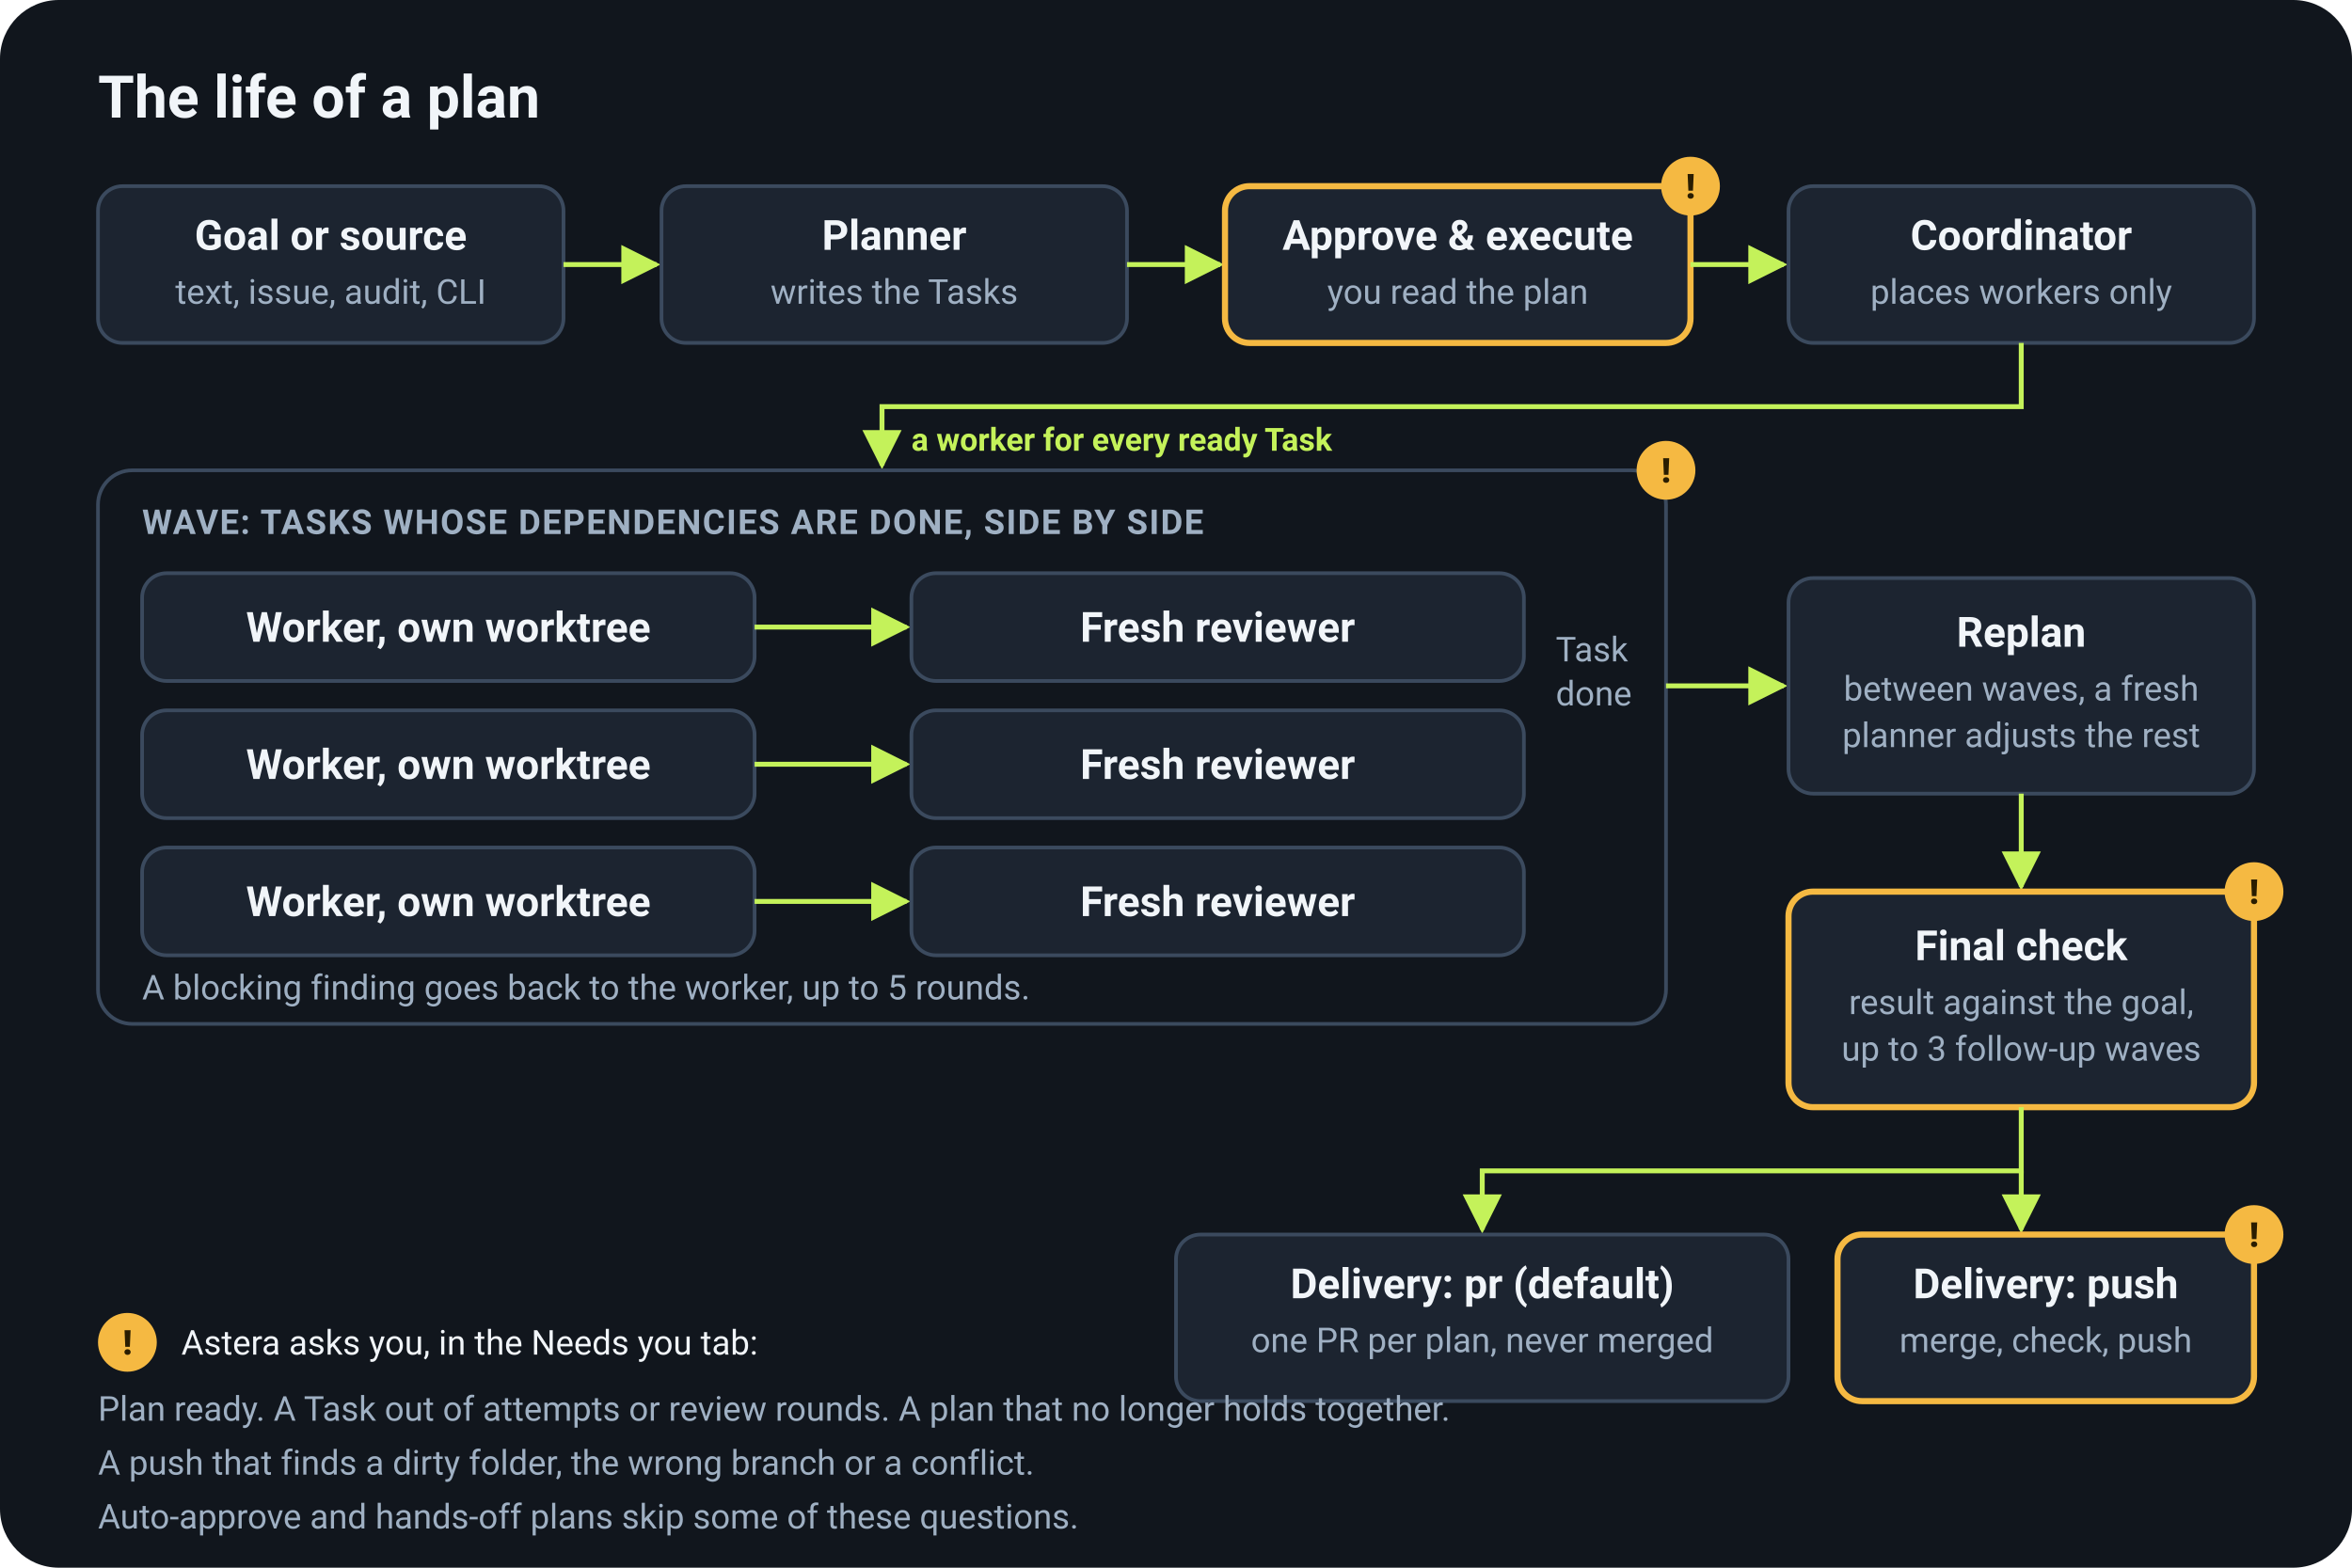
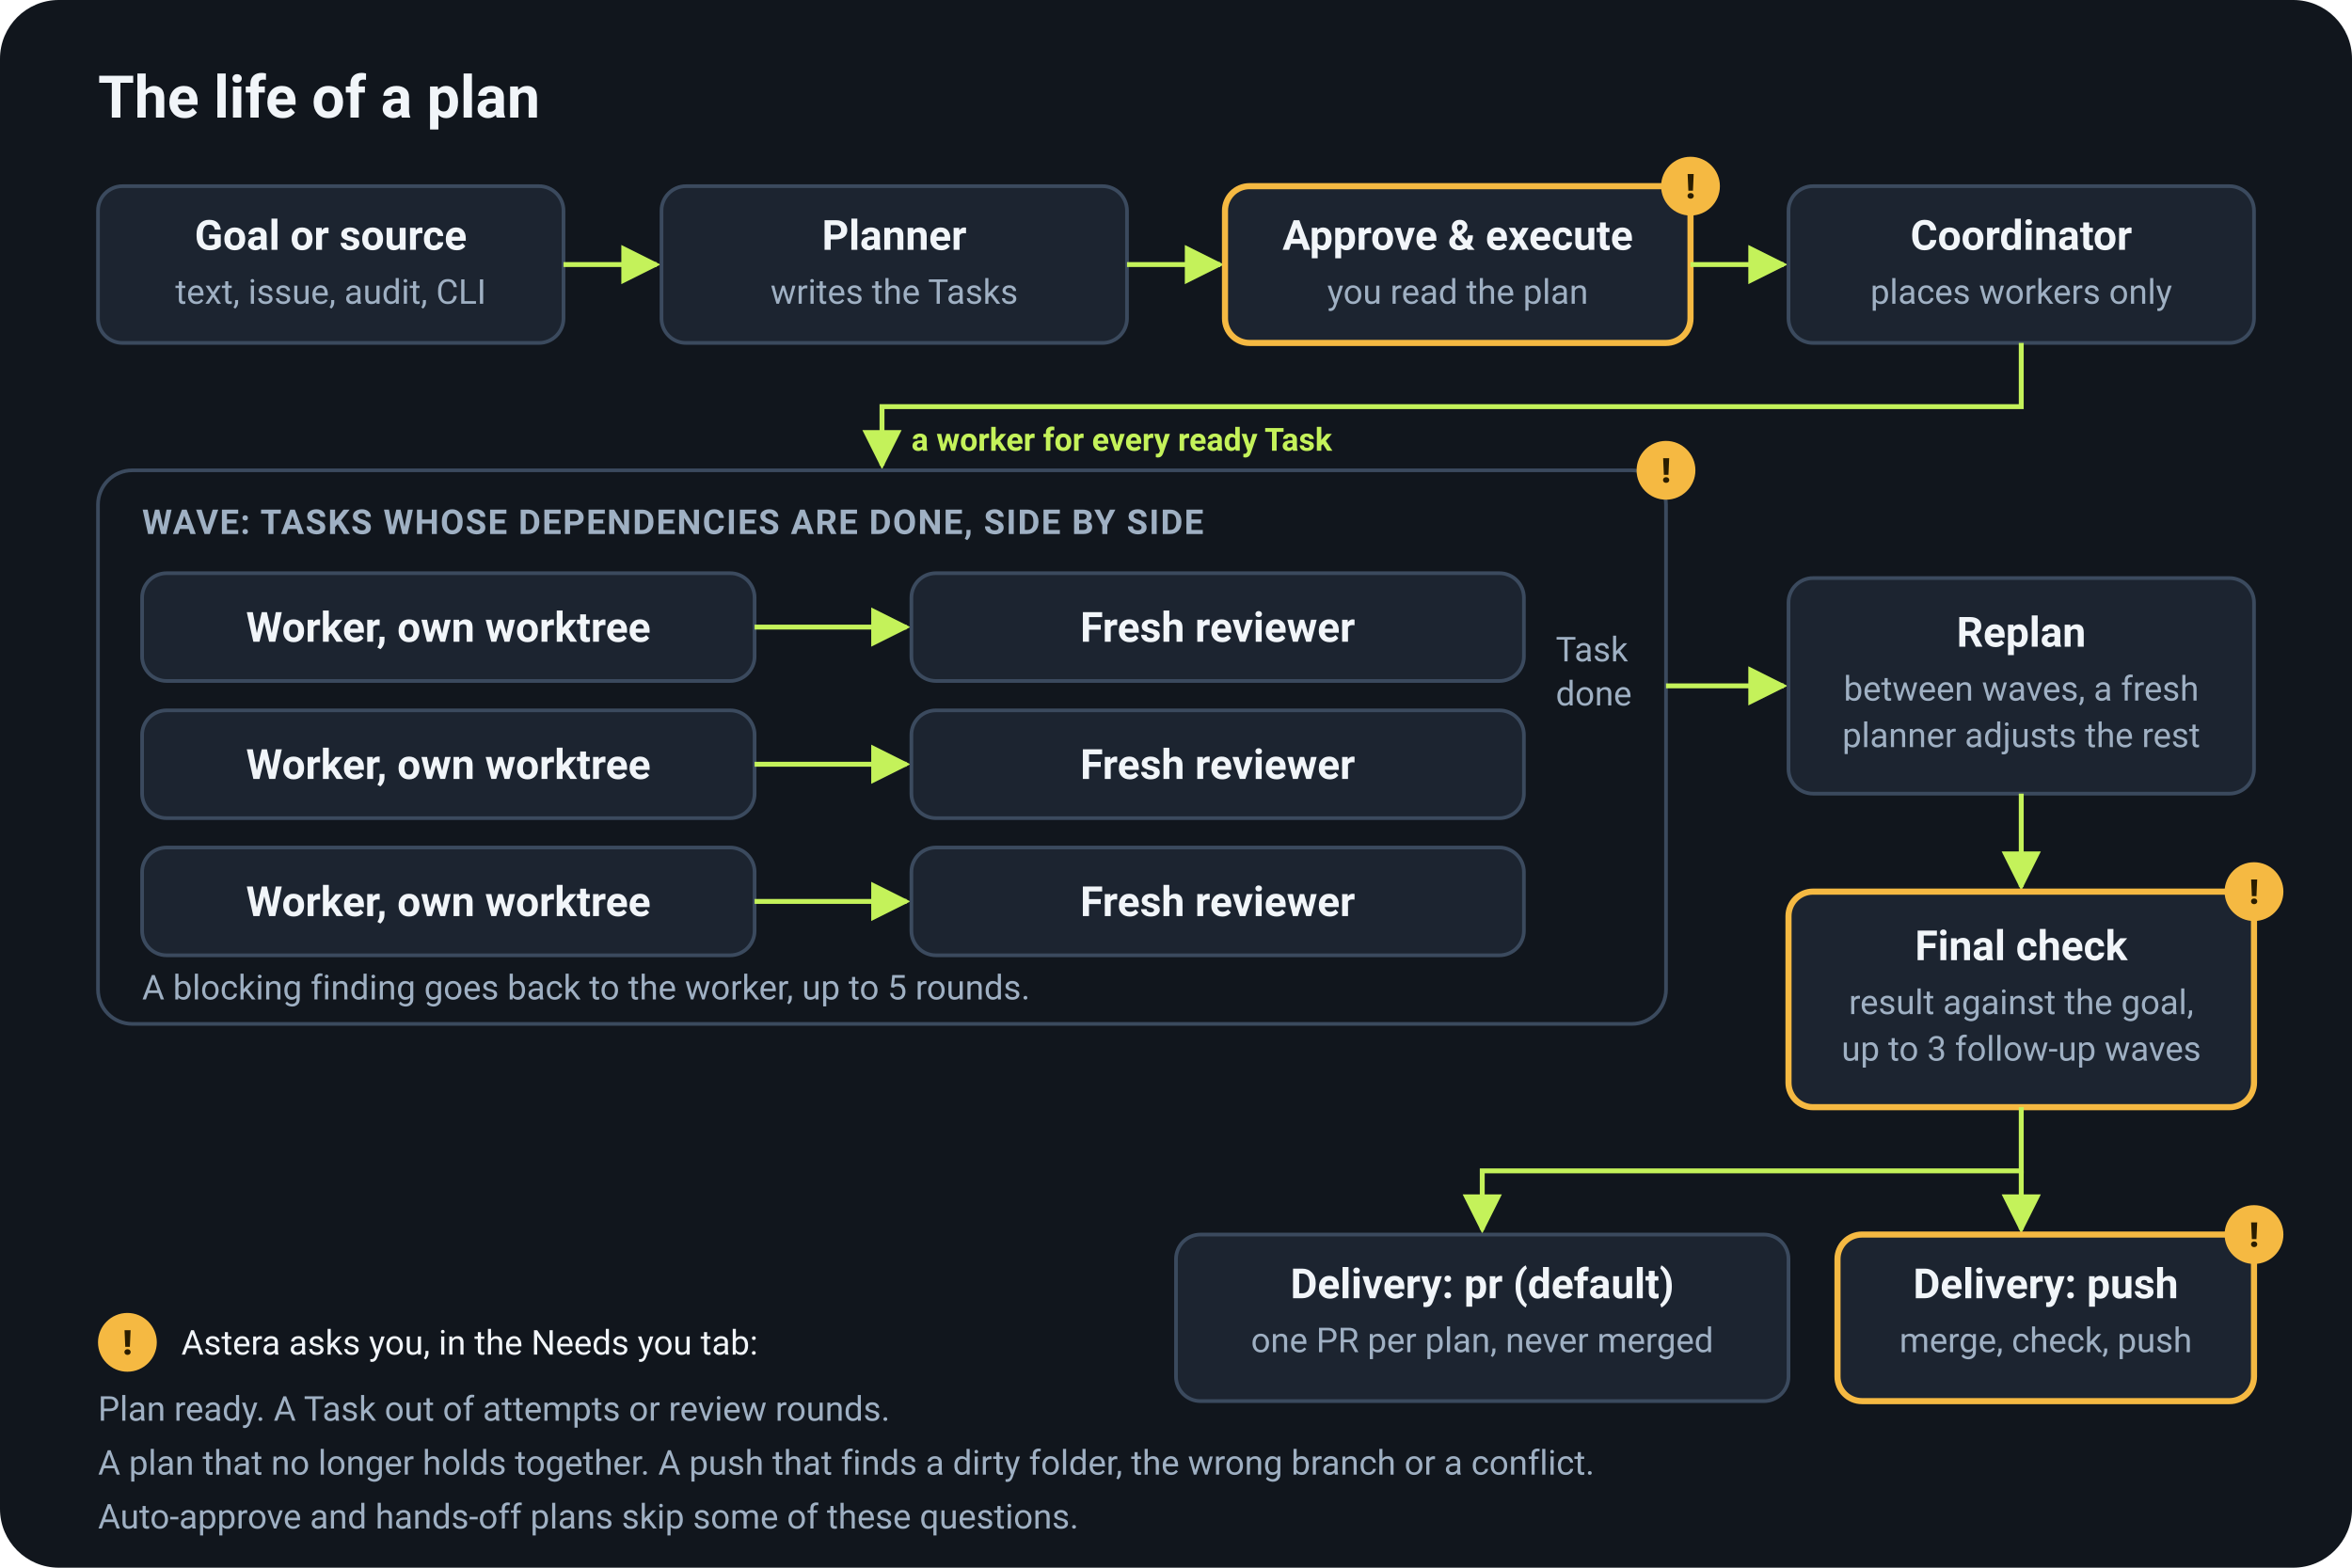
<svg xmlns="http://www.w3.org/2000/svg" viewBox="0 0 960 640" width="960" height="640" role="img" aria-labelledby="t d">
  <style>
    text { font-family: system-ui, -apple-system, "Segoe UI", Roboto, Helvetica, Arial, sans-serif; }
    .bg { fill: #11161d; }
    .title { fill: #f1f5f9; font-size: 24px; font-weight: 700; }
    .grp { fill: none; stroke: #3b4a5e; stroke-width: 1.5; }
    .glabel { fill: #9fb0c3; font-size: 14px; font-weight: 700; letter-spacing: 0.04em; }
    .box { fill: #1c2430; stroke: #3b4a5e; stroke-width: 1.5; }
    .you { fill: #1c2430; stroke: #f5b942; stroke-width: 2.5; }
    .name { fill: #f1f5f9; font-size: 17px; font-weight: 700; }
    .small { fill: #9fb0c3; font-size: 14px; }
    .arrow { fill: none; stroke: #c4f25a; stroke-width: 2; marker-end: url(#ah); }
    .lbl { fill: #c4f25a; font-size: 13px; font-weight: 600; }
    .ask { fill: #f5b942; }
    .askt { fill: #2a1d00; font-size: 14px; font-weight: 800; }
    .legend { fill: #f1f5f9; font-size: 14px; }
  </style>
  <defs>
    <marker id="ah" viewBox="0 0 10 10" refX="9" refY="5" markerWidth="8" markerHeight="8" orient="auto">
      <path d="M0 0L10 5L0 10z" fill="#c4f25a" />
    </marker>
  </defs>
  <rect class="bg" width="960" height="640" rx="24" />
  <text class="title" x="40" y="48">The life of a plan</text>
  <rect class="box" x="40" y="76" width="190" height="64" rx="10" />
  <text class="name" x="135" y="102" text-anchor="middle">Goal or source</text>
  <text class="small" x="135" y="124" text-anchor="middle">text, issue, audit, CLI</text>
  <path class="arrow" d="M230 108H268" />
  <rect class="box" x="270" y="76" width="190" height="64" rx="10" />
  <text class="name" x="365" y="102" text-anchor="middle">Planner</text>
  <text class="small" x="365" y="124" text-anchor="middle">writes the Tasks</text>
  <path class="arrow" d="M460 108H498" />
  <rect class="you" x="500" y="76" width="190" height="64" rx="10" />
  <text class="name" x="595" y="102" text-anchor="middle">Approve &amp; execute</text>
  <text class="small" x="595" y="124" text-anchor="middle">you read the plan</text>
  <circle class="ask" cx="690" cy="76" r="12" />
  <text class="askt" x="690" y="81" text-anchor="middle">!</text>
  <path class="arrow" d="M690 108H728" />
  <rect class="box" x="730" y="76" width="190" height="64" rx="10" />
  <text class="name" x="825" y="102" text-anchor="middle">Coordinator</text>
  <text class="small" x="825" y="124" text-anchor="middle">places workers only</text>
  <path class="arrow" d="M825 140V166H360V190" />
  <text class="lbl" x="372" y="184">a worker for every ready Task</text>
  <rect class="grp" x="40" y="192" width="640" height="226" rx="14" />
  <text class="glabel" x="58" y="218">WAVE: TASKS WHOSE DEPENDENCIES ARE DONE, SIDE BY SIDE</text>
  <rect class="box" x="58" y="234" width="250" height="44" rx="10" />
  <text class="name" x="183" y="262" text-anchor="middle">Worker, own worktree</text>
  <path class="arrow" d="M308 256H370" />
  <rect class="box" x="372" y="234" width="250" height="44" rx="10" />
  <text class="name" x="497" y="262" text-anchor="middle">Fresh reviewer</text>
  <rect class="box" x="58" y="290" width="250" height="44" rx="10" />
  <text class="name" x="183" y="318" text-anchor="middle">Worker, own worktree</text>
  <path class="arrow" d="M308 312H370" />
  <rect class="box" x="372" y="290" width="250" height="44" rx="10" />
  <text class="name" x="497" y="318" text-anchor="middle">Fresh reviewer</text>
  <rect class="box" x="58" y="346" width="250" height="44" rx="10" />
  <text class="name" x="183" y="374" text-anchor="middle">Worker, own worktree</text>
  <path class="arrow" d="M308 368H370" />
  <rect class="box" x="372" y="346" width="250" height="44" rx="10" />
  <text class="name" x="497" y="374" text-anchor="middle">Fresh reviewer</text>
  <text class="small" x="58" y="408">A blocking finding goes back to the worker, up to 5 rounds.</text>
  <circle class="ask" cx="680" cy="192" r="12" />
  <text class="askt" x="680" y="197" text-anchor="middle">!</text>
  <text class="small" x="635" y="270">Task</text>
  <text class="small" x="635" y="288">done</text>
  <path class="arrow" d="M680 280H728" />
  <rect class="box" x="730" y="236" width="190" height="88" rx="10" />
  <text class="name" x="825" y="264" text-anchor="middle">Replan</text>
  <text class="small" x="825" y="286" text-anchor="middle">between waves, a fresh</text>
  <text class="small" x="825" y="305" text-anchor="middle">planner adjusts the rest</text>
  <path class="arrow" d="M825 324V362" />
  <rect class="you" x="730" y="364" width="190" height="88" rx="10" />
  <text class="name" x="825" y="392" text-anchor="middle">Final check</text>
  <text class="small" x="825" y="414" text-anchor="middle">result against the goal,</text>
  <text class="small" x="825" y="433" text-anchor="middle">up to 3 follow-up waves</text>
  <circle class="ask" cx="920" cy="364" r="12" />
  <text class="askt" x="920" y="369" text-anchor="middle">!</text>
  <path class="arrow" d="M825 452V478H605V502" />
  <path class="arrow" d="M825 478V502" />
  <rect class="box" x="480" y="504" width="250" height="68" rx="10" />
  <text class="name" x="605" y="530" text-anchor="middle">Delivery: pr (default)</text>
  <text class="small" x="605" y="552" text-anchor="middle">one PR per plan, never merged</text>
  <rect class="you" x="750" y="504" width="170" height="68" rx="10" />
  <text class="name" x="835" y="530" text-anchor="middle">Delivery: push</text>
  <text class="small" x="835" y="552" text-anchor="middle">merge, check, push</text>
  <circle class="ask" cx="920" cy="504" r="12" />
  <text class="askt" x="920" y="509" text-anchor="middle">!</text>
  <circle class="ask" cx="52" cy="548" r="12" />
  <text class="askt" x="52" y="553" text-anchor="middle">!</text>
  <text class="legend" x="74" y="553">Astera asks you, in the Needs you tab:</text>
-   <text class="small" x="40" y="580">Plan ready. A Task out of attempts or review rounds. A plan that no longer holds together.</text>
-   <text class="small" x="40" y="602">A push that finds a dirty folder, the wrong branch or a conflict.</text>
+   <text class="small" x="40" y="580">Plan ready. A Task out of attempts or review rounds.</text>
+   <text class="small" x="40" y="602">A plan that no longer holds together. A push that finds a dirty folder, the wrong branch or a conflict.</text>
  <text class="small" x="40" y="624">Auto-approve and hands-off plans skip some of these questions.</text>
</svg>
